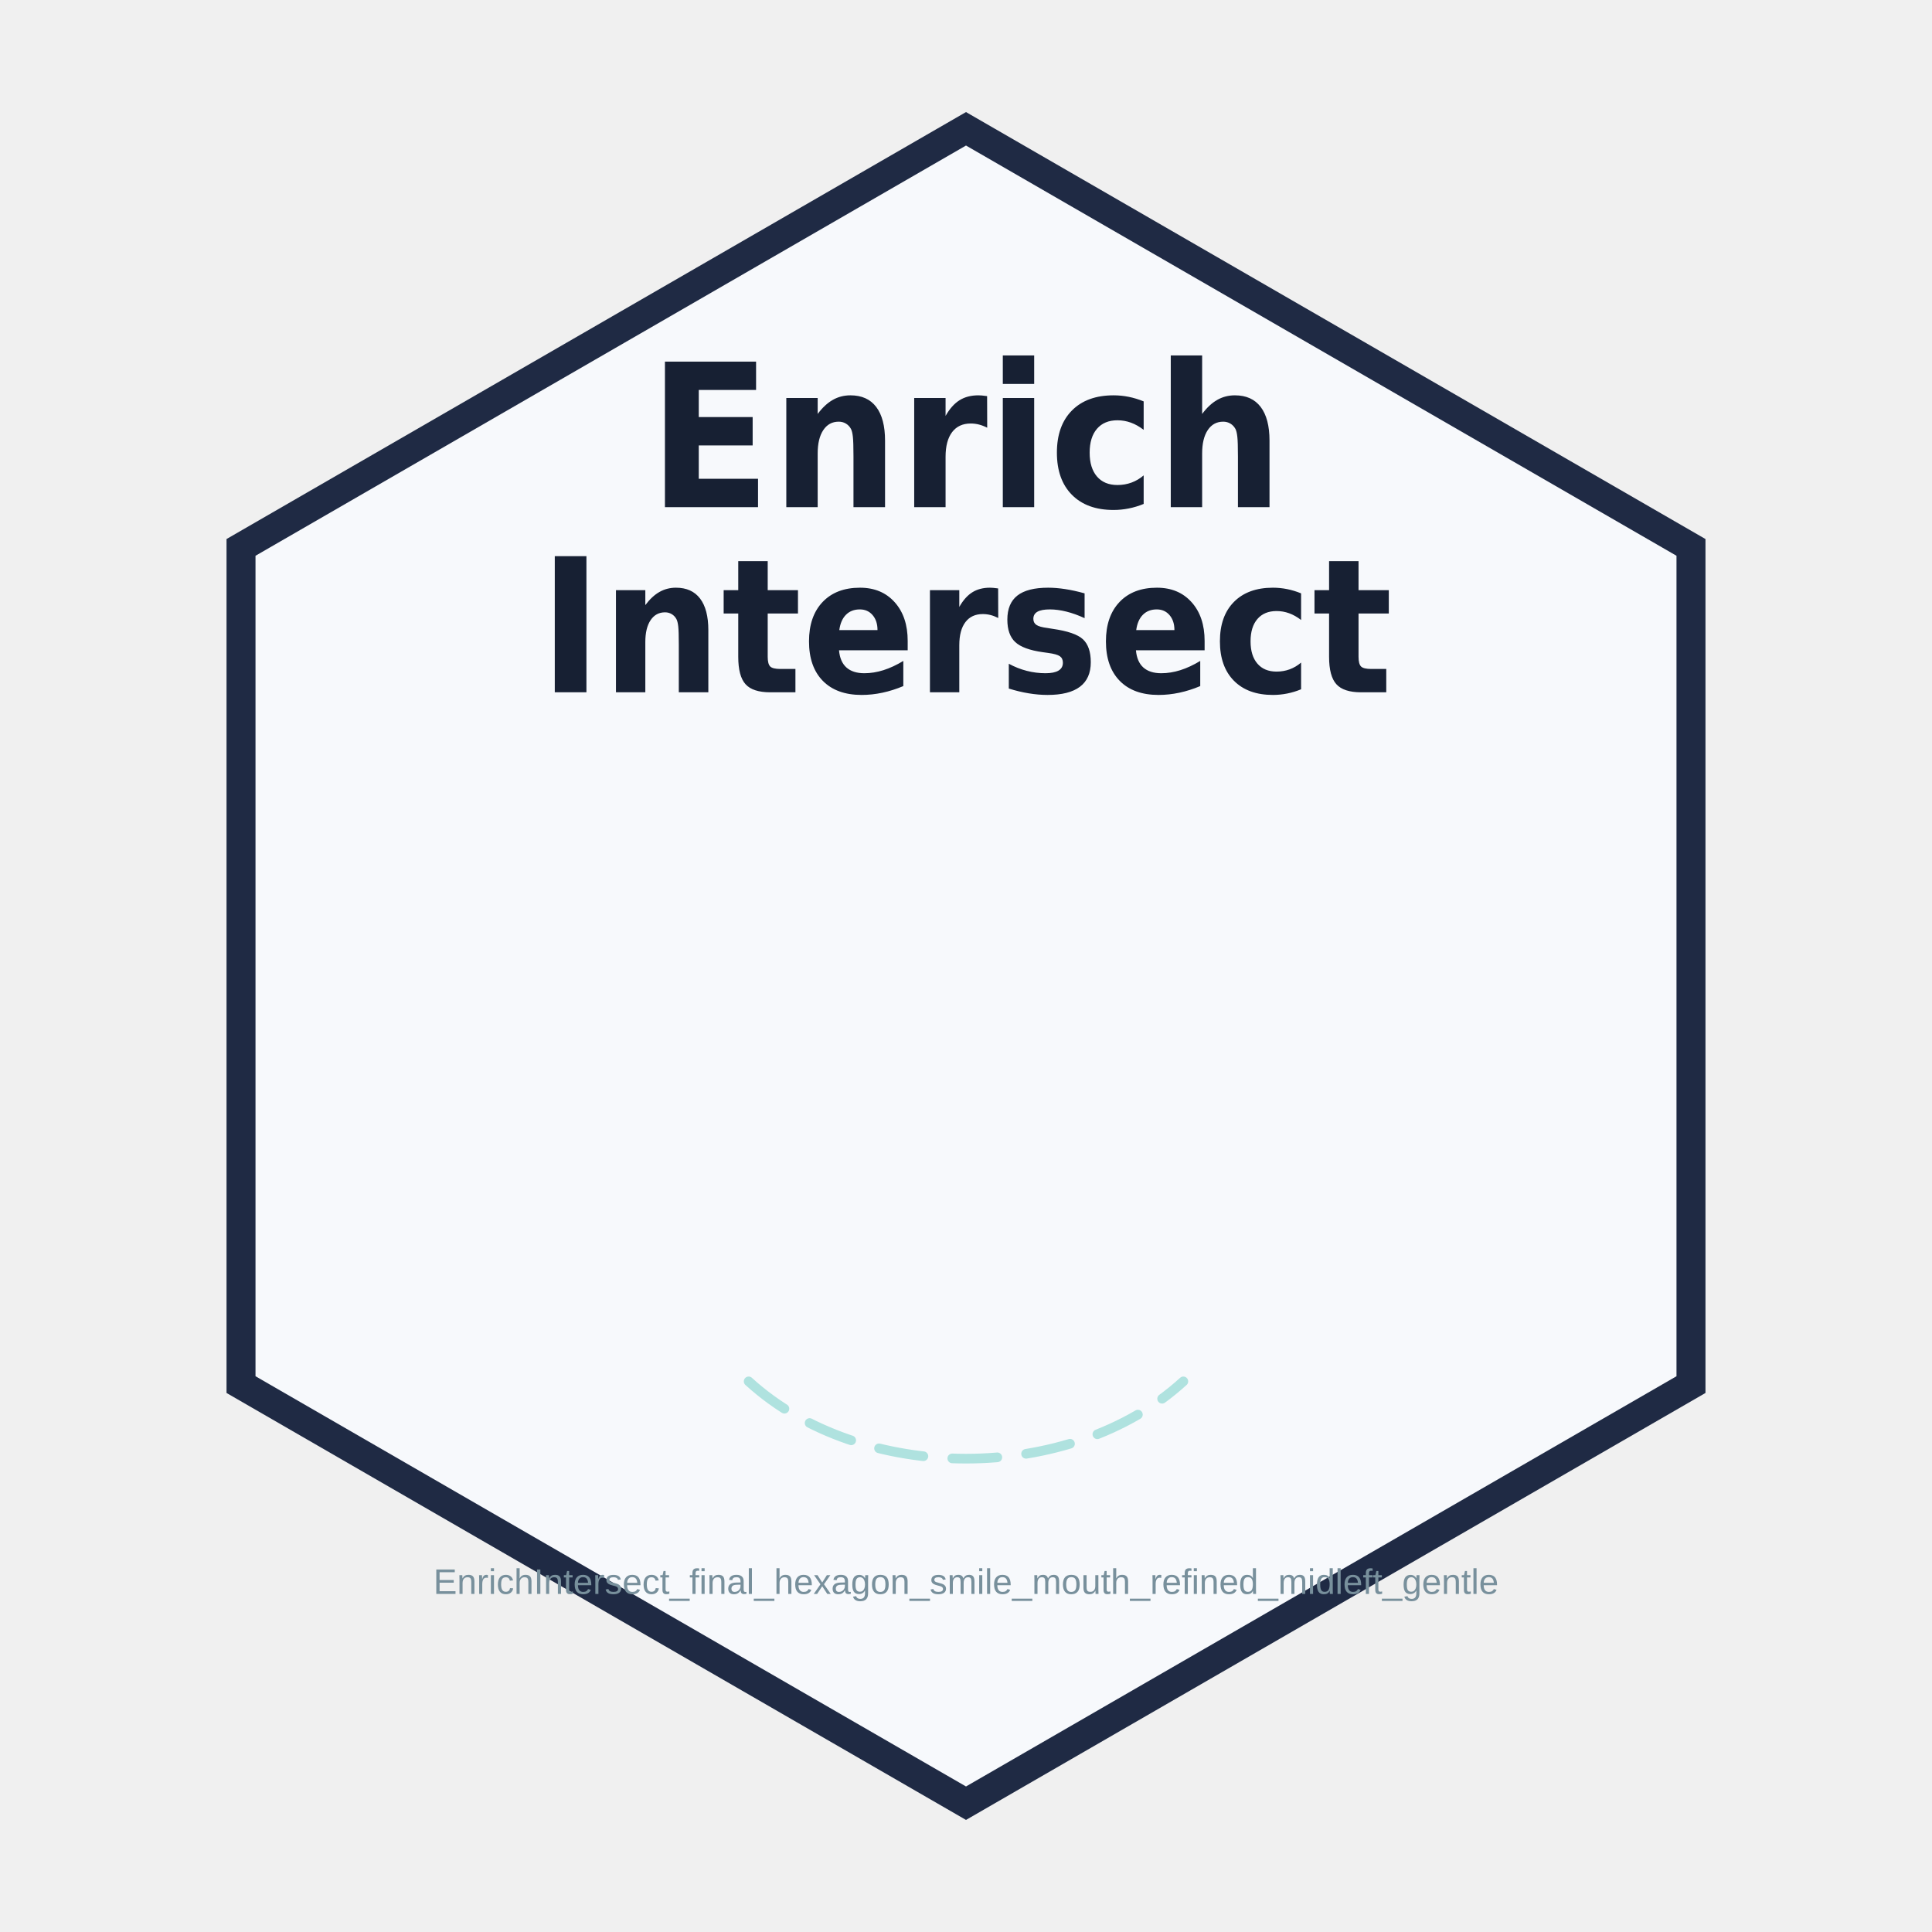
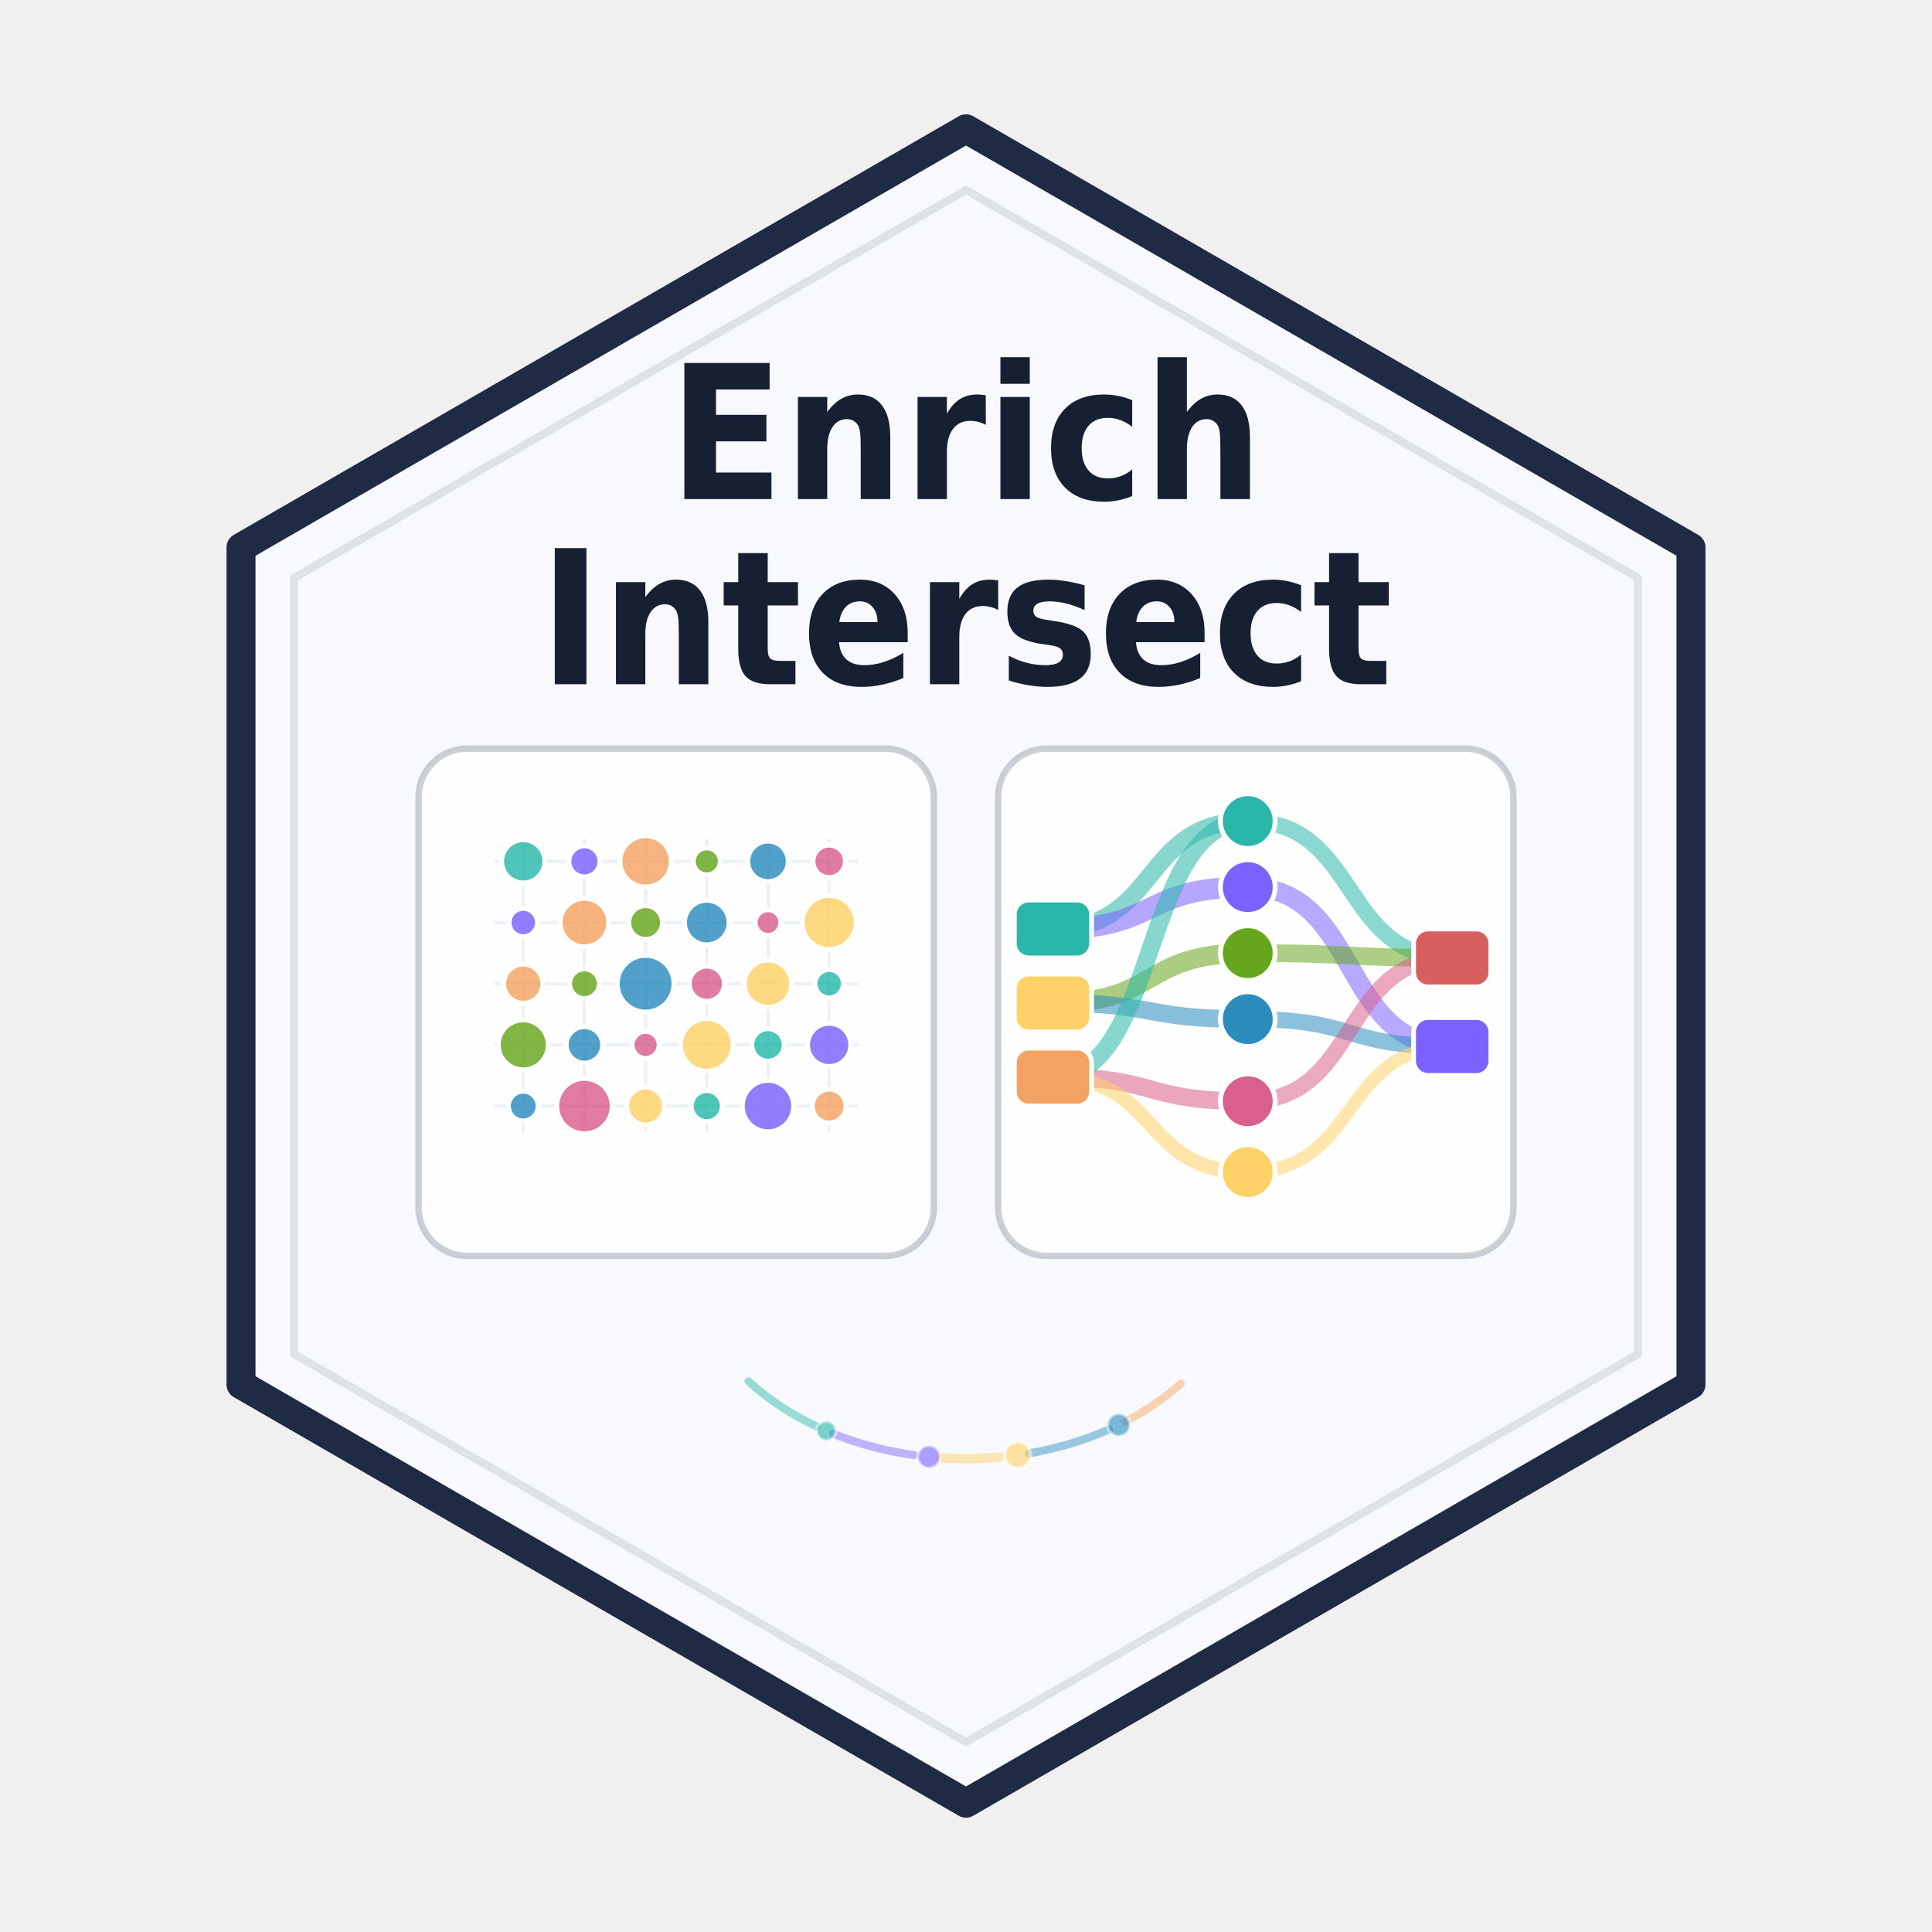
<svg xmlns="http://www.w3.org/2000/svg" width="1200" height="1200" viewBox="0 0 1200 1200">
-   <polygon points="1050.3,340.0 1050.3,860.0 600.0,1120.0 149.7,860.0 149.7,340.0 600.0,80.0" fill="#F7F9FC" stroke="#1F2A44" stroke-width="18" />
-   <text x="600" y="315" text-anchor="middle" font-family="DejaVu Sans Condensed, Arial, sans-serif" font-weight="700" font-size="124" fill="#172033">Enrich</text>
-   <text x="600" y="430" text-anchor="middle" font-family="DejaVu Sans Condensed, Arial, sans-serif" font-weight="700" font-size="116" fill="#172033">Intersect</text>
-   <path d="M465 858 C535 922 665 922 735 858" fill="none" stroke="#2AB7A9" stroke-width="6" stroke-opacity=".35" stroke-linecap="round" stroke-dasharray="28 18" />
-   <text x="600" y="990" text-anchor="middle" font-family="Arial" font-size="22" fill="#78909C">EnrichIntersect_final_hexagon_smile_mouth_refined_midleft_gentle</text>
+   <defs>
+     <clipPath id="hexClip">
+       <polygon points="1050.3,340.0 1050.3,860.0 600.0,1120.0 149.7,860.0 149.7,340.0 600.0,80.0" />
+     </clipPath>
+   </defs>
+   <g clip-path="url(#hexClip)">
+     <rect width="1200" height="1200" fill="#F7F9FC" />
+     <text x="600" y="310" text-anchor="middle" font-family="DejaVu Sans Condensed, Arial, sans-serif" font-weight="700" font-size="116" fill="#172033">Enrich</text>
+     <text x="600" y="425" text-anchor="middle" font-family="DejaVu Sans Condensed, Arial, sans-serif" font-weight="700" font-size="116" fill="#172033">Intersect</text>
+     <rect x="260" y="465" width="320" height="315" rx="30" fill="white" fill-opacity="0.824" stroke="#1F2A44" stroke-opacity="0.216" stroke-width="4" />
+     <rect x="620" y="465" width="320" height="315" rx="30" fill="white" fill-opacity="0.824" stroke="#1F2A44" stroke-opacity="0.216" stroke-width="4" />
+     <line x1="325" y1="521" x2="325" y2="703" stroke="#DCE6EE" stroke-opacity="0.569" stroke-width="2" />
+     <line x1="363" y1="521" x2="363" y2="703" stroke="#DCE6EE" stroke-opacity="0.569" stroke-width="2" />
+     <line x1="401" y1="521" x2="401" y2="703" stroke="#DCE6EE" stroke-opacity="0.569" stroke-width="2" />
+     <line x1="439" y1="521" x2="439" y2="703" stroke="#DCE6EE" stroke-opacity="0.569" stroke-width="2" />
+     <line x1="477" y1="521" x2="477" y2="703" stroke="#DCE6EE" stroke-opacity="0.569" stroke-width="2" />
+     <line x1="515" y1="521" x2="515" y2="703" stroke="#DCE6EE" stroke-opacity="0.569" stroke-width="2" />
+     <line x1="307" y1="535" x2="533" y2="535" stroke="#DCE6EE" stroke-opacity="0.569" stroke-width="2" />
+     <line x1="307" y1="573" x2="533" y2="573" stroke="#DCE6EE" stroke-opacity="0.569" stroke-width="2" />
+     <line x1="307" y1="611" x2="533" y2="611" stroke="#DCE6EE" stroke-opacity="0.569" stroke-width="2" />
+     <line x1="307" y1="649" x2="533" y2="649" stroke="#DCE6EE" stroke-opacity="0.569" stroke-width="2" />
+     <line x1="307" y1="687" x2="533" y2="687" stroke="#DCE6EE" stroke-opacity="0.569" stroke-width="2" />
+     <circle cx="325.00" cy="535.00" r="13.40" fill="#2AB7A9" fill-opacity="0.824" stroke="white" stroke-width="3" stroke-opacity="1" />
+     <circle cx="363.00" cy="535.00" r="9.62" fill="#7B61FF" fill-opacity="0.824" stroke="white" stroke-width="3" stroke-opacity="1" />
+     <circle cx="401.00" cy="535.00" r="15.92" fill="#F4A261" fill-opacity="0.824" stroke="white" stroke-width="3" stroke-opacity="1" />
+     <circle cx="439.00" cy="535.00" r="8.36" fill="#66A61E" fill-opacity="0.824" stroke="white" stroke-width="3" stroke-opacity="1" />
+     <circle cx="477.00" cy="535.00" r="12.56" fill="#2B8CBE" fill-opacity="0.824" stroke="white" stroke-width="3" stroke-opacity="1" />
+     <circle cx="515.00" cy="535.00" r="10.04" fill="#D95F8D" fill-opacity="0.824" stroke="white" stroke-width="3" stroke-opacity="1" />
+     <circle cx="325.00" cy="573.00" r="8.78" fill="#7B61FF" fill-opacity="0.824" stroke="white" stroke-width="3" stroke-opacity="1" />
+     <circle cx="363.00" cy="573.00" r="15.08" fill="#F4A261" fill-opacity="0.824" stroke="white" stroke-width="3" stroke-opacity="1" />
+     <circle cx="401.00" cy="573.00" r="10.46" fill="#66A61E" fill-opacity="0.824" stroke="white" stroke-width="3" stroke-opacity="1" />
+     <circle cx="439.00" cy="573.00" r="13.82" fill="#2B8CBE" fill-opacity="0.824" stroke="white" stroke-width="3" stroke-opacity="1" />
+     <circle cx="477.00" cy="573.00" r="7.94" fill="#D95F8D" fill-opacity="0.824" stroke="white" stroke-width="3" stroke-opacity="1" />
+     <circle cx="515.00" cy="573.00" r="16.76" fill="#FFD166" fill-opacity="0.824" stroke="white" stroke-width="3" stroke-opacity="1" />
+     <circle cx="325.00" cy="611.00" r="12.14" fill="#F4A261" fill-opacity="0.824" stroke="white" stroke-width="3" stroke-opacity="1" />
+     <circle cx="363.00" cy="611.00" r="9.20" fill="#66A61E" fill-opacity="0.824" stroke="white" stroke-width="3" stroke-opacity="1" />
+     <circle cx="401.00" cy="611.00" r="17.60" fill="#2B8CBE" fill-opacity="0.824" stroke="white" stroke-width="3" stroke-opacity="1" />
+     <circle cx="439.00" cy="611.00" r="10.88" fill="#D95F8D" fill-opacity="0.824" stroke="white" stroke-width="3" stroke-opacity="1" />
+     <circle cx="477.00" cy="611.00" r="14.66" fill="#FFD166" fill-opacity="0.824" stroke="white" stroke-width="3" stroke-opacity="1" />
+     <circle cx="515.00" cy="611.00" r="8.78" fill="#2AB7A9" fill-opacity="0.824" stroke="white" stroke-width="3" stroke-opacity="1" />
+     <circle cx="325.00" cy="649.00" r="15.50" fill="#66A61E" fill-opacity="0.824" stroke="white" stroke-width="3" stroke-opacity="1" />
+     <circle cx="363.00" cy="649.00" r="11.30" fill="#2B8CBE" fill-opacity="0.824" stroke="white" stroke-width="3" stroke-opacity="1" />
+     <circle cx="401.00" cy="649.00" r="8.36" fill="#D95F8D" fill-opacity="0.824" stroke="white" stroke-width="3" stroke-opacity="1" />
+     <circle cx="439.00" cy="649.00" r="16.34" fill="#FFD166" fill-opacity="0.824" stroke="white" stroke-width="3" stroke-opacity="1" />
+     <circle cx="477.00" cy="649.00" r="10.04" fill="#2AB7A9" fill-opacity="0.824" stroke="white" stroke-width="3" stroke-opacity="1" />
+     <circle cx="515.00" cy="649.00" r="13.40" fill="#7B61FF" fill-opacity="0.824" stroke="white" stroke-width="3" stroke-opacity="1" />
+     <circle cx="325.00" cy="687.00" r="9.20" fill="#2B8CBE" fill-opacity="0.824" stroke="white" stroke-width="3" stroke-opacity="1" />
+     <circle cx="363.00" cy="687.00" r="17.18" fill="#D95F8D" fill-opacity="0.824" stroke="white" stroke-width="3" stroke-opacity="1" />
+     <circle cx="401.00" cy="687.00" r="11.72" fill="#FFD166" fill-opacity="0.824" stroke="white" stroke-width="3" stroke-opacity="1" />
+     <circle cx="439.00" cy="687.00" r="9.62" fill="#2AB7A9" fill-opacity="0.824" stroke="white" stroke-width="3" stroke-opacity="1" />
+     <circle cx="477.00" cy="687.00" r="15.92" fill="#7B61FF" fill-opacity="0.824" stroke="white" stroke-width="3" stroke-opacity="1" />
+     <circle cx="515.00" cy="687.00" r="10.46" fill="#F4A261" fill-opacity="0.824" stroke="white" stroke-width="3" stroke-opacity="1" />
+     <path d="M 654.00 577.00 C 720.55 577.00, 708.45 510.00, 775.00 510.00" fill="none" stroke="#2AB7A9" stroke-opacity="0.557" stroke-width="11" stroke-linecap="round" />
+     <path d="M 654.00 577.00 C 720.55 577.00, 708.45 551.00, 775.00 551.00" fill="none" stroke="#7B61FF" stroke-opacity="0.557" stroke-width="13" stroke-linecap="round" />
+     <path d="M 654.00 623.00 C 720.55 623.00, 708.45 592.00, 775.00 592.00" fill="none" stroke="#66A61E" stroke-opacity="0.557" stroke-width="12" stroke-linecap="round" />
+     <path d="M 654.00 623.00 C 720.55 623.00, 708.45 633.00, 775.00 633.00" fill="none" stroke="#2B8CBE" stroke-opacity="0.557" stroke-width="11" stroke-linecap="round" />
+     <path d="M 654.00 669.00 C 720.55 669.00, 708.45 684.00, 775.00 684.00" fill="none" stroke="#D95F8D" stroke-opacity="0.557" stroke-width="11" stroke-linecap="round" />
+     <path d="M 654.00 669.00 C 720.55 669.00, 708.45 728.00, 775.00 728.00" fill="none" stroke="#FFD166" stroke-opacity="0.557" stroke-width="9" stroke-linecap="round" />
+     <path d="M 775.00 510.00 C 844.85 510.00, 832.15 595.00, 902.00 595.00" fill="none" stroke="#2AB7A9" stroke-opacity="0.541" stroke-width="10" stroke-linecap="round" />
+     <path d="M 775.00 551.00 C 844.85 551.00, 832.15 650.00, 902.00 650.00" fill="none" stroke="#7B61FF" stroke-opacity="0.541" stroke-width="12" stroke-linecap="round" />
+     <path d="M 775.00 592.00 C 844.85 592.00, 832.15 595.00, 902.00 595.00" fill="none" stroke="#66A61E" stroke-opacity="0.541" stroke-width="11" stroke-linecap="round" />
+     <path d="M 775.00 633.00 C 844.85 633.00, 832.15 650.00, 902.00 650.00" fill="none" stroke="#2B8CBE" stroke-opacity="0.541" stroke-width="10" stroke-linecap="round" />
+     <path d="M 775.00 684.00 C 844.85 684.00, 832.15 595.00, 902.00 595.00" fill="none" stroke="#D95F8D" stroke-opacity="0.541" stroke-width="10" stroke-linecap="round" />
+     <path d="M 775.00 728.00 C 844.85 728.00, 832.15 650.00, 902.00 650.00" fill="none" stroke="#FFD166" stroke-opacity="0.541" stroke-width="8" stroke-linecap="round" />
+     <path d="M 775.00 510.00 C 708.45 510.00, 720.55 669.00, 654.00 669.00" fill="none" stroke="#2AB7A9" stroke-opacity="0.557" stroke-width="11" stroke-linecap="round" />
+     <rect x="630" y="559" width="48" height="36" rx="9" fill="#2AB7A9" fill-opacity="1" stroke="white" stroke-opacity="1" stroke-width="3" />
+     <rect x="630" y="605" width="48" height="36" rx="9" fill="#FFD166" fill-opacity="1" stroke="white" stroke-opacity="1" stroke-width="3" />
+     <rect x="630" y="651" width="48" height="36" rx="9" fill="#F4A261" fill-opacity="1" stroke="white" stroke-opacity="1" stroke-width="3" />
+     <circle cx="775.00" cy="510.00" r="17.00" fill="#2AB7A9" fill-opacity="1" stroke="white" stroke-width="3" stroke-opacity="1" />
+     <circle cx="775.00" cy="551.00" r="17.00" fill="#7B61FF" fill-opacity="1" stroke="white" stroke-width="3" stroke-opacity="1" />
+     <circle cx="775.00" cy="592.00" r="17.00" fill="#66A61E" fill-opacity="1" stroke="white" stroke-width="3" stroke-opacity="1" />
+     <circle cx="775.00" cy="633.00" r="17.00" fill="#2B8CBE" fill-opacity="1" stroke="white" stroke-width="3" stroke-opacity="1" />
+     <circle cx="775.00" cy="684.00" r="17.00" fill="#D95F8D" fill-opacity="1" stroke="white" stroke-width="3" stroke-opacity="1" />
+     <circle cx="775.00" cy="728.00" r="17.00" fill="#FFD166" fill-opacity="1" stroke="white" stroke-width="3" stroke-opacity="1" />
+     <rect x="878" y="577" width="48" height="36" rx="9" fill="#D95F5F" fill-opacity="1" stroke="white" stroke-opacity="1" stroke-width="3" />
+     <rect x="878" y="632" width="48" height="36" rx="9" fill="#7B61FF" fill-opacity="1" stroke="white" stroke-opacity="1" stroke-width="3" />
+     <path d="M 465.00 858.00 L 466.63 859.47 L 468.27 860.91 L 469.94 862.33 L 471.63 863.73 L 473.34 865.10 L 475.06 866.45 L 476.81 867.78 L 478.58 869.09 L 480.36 870.37 L 482.16 871.63 L 483.99 872.87 L 485.82 874.09 L 487.68 875.28 L 489.55 876.45 L 491.44 877.60 L 493.35 878.72 L 495.27 879.82 L 497.21 880.90 L 499.16 881.96 L 501.13 882.99 L 503.11 884.01 L 505.11 884.99 L 507.12 885.96" fill="none" stroke="#2AB7A9" stroke-opacity="0.463" stroke-width="5" stroke-linecap="round" stroke-linejoin="round" />
+     <path d="M 517.38 890.45 L 519.47 891.28 L 521.57 892.08 L 523.69 892.87 L 525.81 893.63 L 527.94 894.37 L 530.09 895.08 L 532.24 895.78 L 534.41 896.45 L 536.58 897.09 L 538.77 897.72 L 540.96 898.32 L 543.16 898.90 L 545.37 899.46 L 547.59 899.99 L 549.81 900.50 L 552.04 900.99 L 554.28 901.46 L 556.53 901.90 L 558.78 902.32 L 561.04 902.72 L 563.30 903.09 L 565.57 903.44 L 567.84 903.77" fill="none" stroke="#7B61FF" stroke-opacity="0.463" stroke-width="5" stroke-linecap="round" stroke-linejoin="round" />
+     <path d="M 583.86 905.44 L 586.17 905.59 L 588.47 905.72 L 590.77 905.82 L 593.08 905.90 L 595.39 905.95 L 597.69 905.99 L 600.00 906.00 L 602.31 905.99 L 604.61 905.95 L 606.92 905.90 L 609.23 905.82 L 611.53 905.72 L 613.83 905.59 L 616.14 905.44 L 618.43 905.27 L 620.73 905.08" fill="none" stroke="#FFD166" stroke-opacity="0.463" stroke-width="6" stroke-linecap="round" stroke-linejoin="round" />
+     <path d="M 638.96 902.72 L 641.22 902.32 L 643.47 901.90 L 645.72 901.46 L 647.96 900.99 L 650.19 900.50 L 652.41 899.99 L 654.63 899.46 L 656.84 898.90 L 659.04 898.32 L 661.23 897.72 L 663.42 897.09 L 665.59 896.45 L 667.76 895.78 L 669.91 895.08 L 672.06 894.37 L 674.19 893.63 L 676.31 892.87 L 678.43 892.08 L 680.53 891.28 L 682.62 890.45 L 684.70 889.59 L 686.76 888.72 L 688.81 887.82" fill="none" stroke="#2B8CBE" stroke-opacity="0.463" stroke-width="5" stroke-linecap="round" stroke-linejoin="round" />
+     <path d="M 698.87 882.99 L 700.84 881.96 L 702.79 880.90 L 704.73 879.82 L 706.65 878.72 L 708.56 877.60 L 710.45 876.45 L 712.32 875.28 L 714.18 874.09 L 716.01 872.87 L 717.84 871.63 L 719.64 870.37 L 721.42 869.09 L 723.19 867.78 L 724.94 866.45 L 726.66 865.10 L 728.37 863.73 L 730.06 862.33 L 731.73 860.91 L 733.37 859.47" fill="none" stroke="#F4A261" stroke-opacity="0.463" stroke-width="5" stroke-linecap="round" stroke-linejoin="round" />
+     <circle cx="513.24" cy="888.72" r="6.00" fill="#2AB7A9" fill-opacity="0.608" stroke="white" stroke-width="2" stroke-opacity="0.47" />
+     <circle cx="576.98" cy="904.86" r="7.00" fill="#7B61FF" fill-opacity="0.608" stroke="white" stroke-width="2" stroke-opacity="0.47" />
+     <circle cx="632.16" cy="903.77" r="8.00" fill="#FFD166" fill-opacity="0.608" stroke="white" stroke-width="2" stroke-opacity="0.47" />
+     <circle cx="694.89" cy="884.99" r="7.00" fill="#2B8CBE" fill-opacity="0.608" stroke="white" stroke-width="2" stroke-opacity="0.47" />
+   </g>
+   <polygon points="1050.3,340.0 1050.3,860.0 600.0,1120.0 149.7,860.0 149.7,340.0 600.0,80.0" fill="none" stroke="#1F2A44" stroke-width="18" stroke-linejoin="round" />
+   <polygon points="1017.4,359.0 1017.4,841.0 600.0,1082.0 182.6,841.0 182.6,359.0 600.0,118.0" fill="none" stroke="#1F2A44" stroke-opacity="0.11" stroke-width="5" stroke-linejoin="round" />
</svg>
